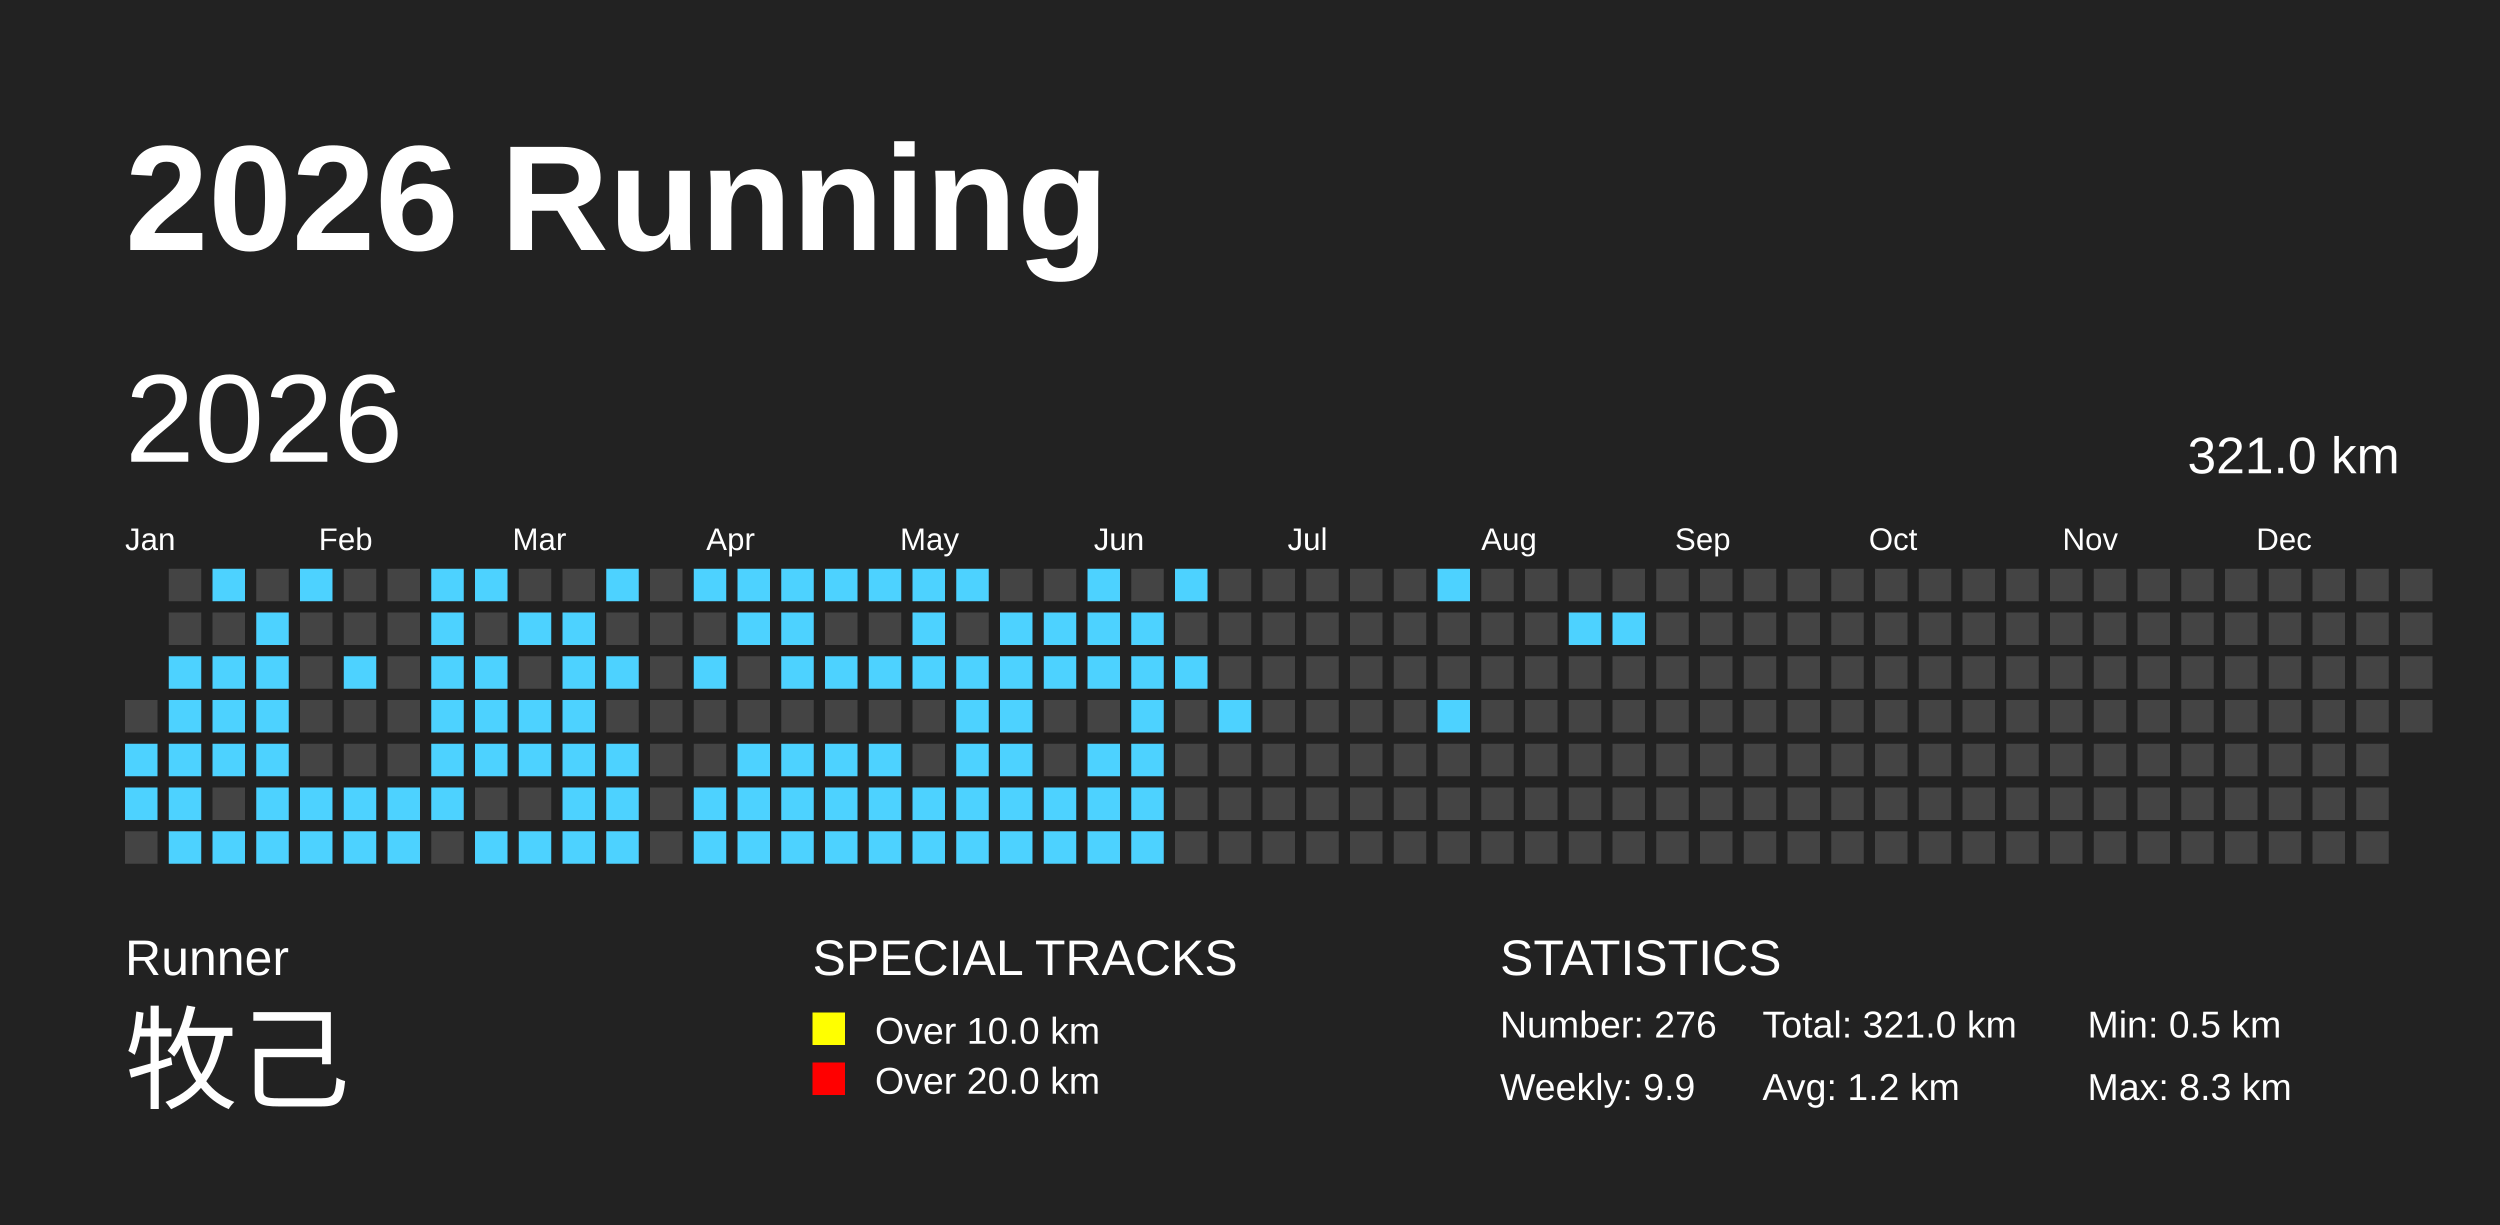
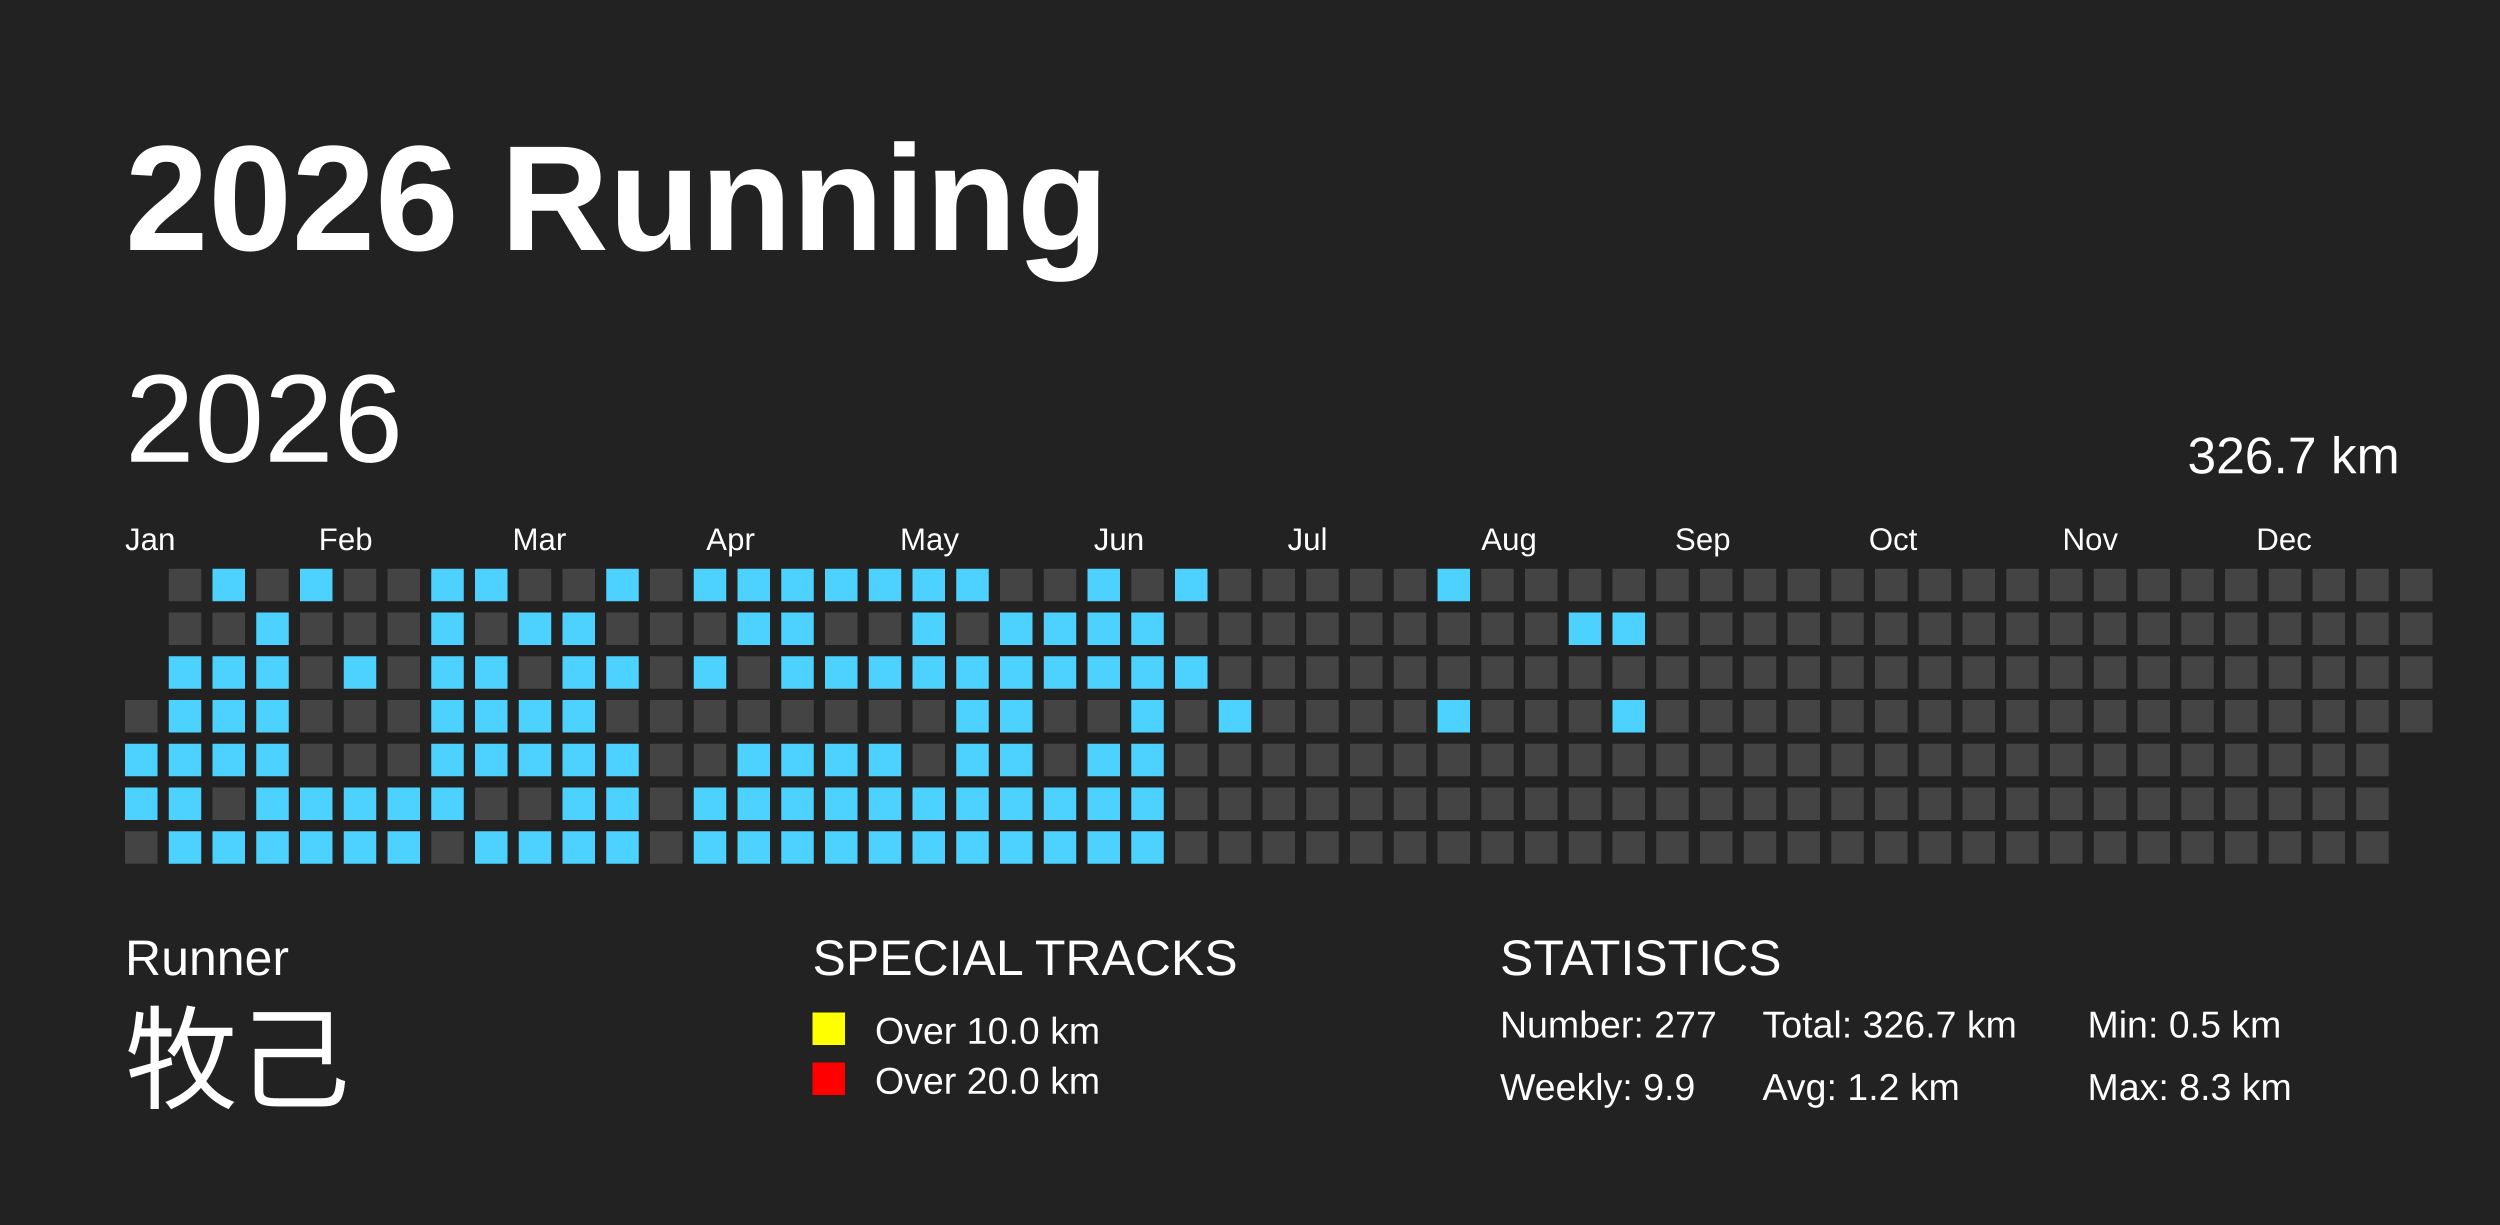
<svg xmlns="http://www.w3.org/2000/svg" baseProfile="full" height="98mm" version="1.1" viewBox="0,0,200,98" width="200mm">
  <defs />
  <rect fill="#222222" height="98" width="200" x="0" y="0" />
  <text fill="#FFFFFF" style="font-size:12px; font-family:Arial; font-weight:bold;" x="10" y="20">2026 Running</text>
  <text fill="#FFFFFF" style="font-size:4px; font-family:Arial" x="10" y="78">Runner</text>
  <text fill="#FFFFFF" style="font-size:9px; font-family:Arial" x="10" y="88">牧己</text>
  <text fill="#FFFFFF" style="font-size:4px; font-family:Arial" x="65" y="78">SPECIAL TRACKS</text>
  <rect fill="yellow" height="2.6" width="2.6" x="65" y="81" />
  <text fill="#FFFFFF" style="font-size:3px; font-family:Arial" x="70" y="83.5">Over 10.0 km</text>
  <rect fill="red" height="2.6" width="2.6" x="65" y="85" />
  <text fill="#FFFFFF" style="font-size:3px; font-family:Arial" x="70" y="87.5">Over 20.0 km</text>
  <text fill="#FFFFFF" style="font-size:4px; font-family:Arial" x="120" y="78">STATISTICS</text>
-   <text fill="#FFFFFF" style="font-size:3px; font-family:Arial" x="120" y="83">Number: 276</text>
+   <text fill="#FFFFFF" style="font-size:3px; font-family:Arial" x="120" y="83">Number: 277</text>
  <text fill="#FFFFFF" style="font-size:3px; font-family:Arial" x="120" y="88">Weekly: 9.9</text>
-   <text fill="#FFFFFF" style="font-size:3px; font-family:Arial" x="141" y="83">Total: 321.0 km</text>
+   <text fill="#FFFFFF" style="font-size:3px; font-family:Arial" x="141" y="83">Total: 326.7 km</text>
  <text fill="#FFFFFF" style="font-size:3px; font-family:Arial" x="141" y="88">Avg: 1.2 km</text>
  <text fill="#FFFFFF" style="font-size:3px; font-family:Arial" x="167" y="83">Min: 0.5 km</text>
  <text fill="#FFFFFF" style="font-size:3px; font-family:Arial" x="167" y="88">Max: 8.3 km</text>
  <text dominant-baseline="hanging" fill="#FFFFFF" style="font-size:10.0px; font-family:Arial;" x="10" y="30">2026</text>
-   <text dominant-baseline="hanging" fill="#FFFFFF" style="font-size:4.125px; font-family:Arial;" x="175" y="35">321.0 km</text>
+   <text dominant-baseline="hanging" fill="#FFFFFF" style="font-size:4.125px; font-family:Arial;" x="175" y="35">326.7 km</text>
  <text fill="#FFFFFF" style="font-size:2.5px; font-family:Arial" x="10.0" y="44">Jan</text>
  <text fill="#FFFFFF" style="font-size:2.5px; font-family:Arial" x="25.5" y="44">Feb</text>
  <text fill="#FFFFFF" style="font-size:2.5px; font-family:Arial" x="41.0" y="44">Mar</text>
  <text fill="#FFFFFF" style="font-size:2.5px; font-family:Arial" x="56.5" y="44">Apr</text>
  <text fill="#FFFFFF" style="font-size:2.5px; font-family:Arial" x="72.0" y="44">May</text>
  <text fill="#FFFFFF" style="font-size:2.5px; font-family:Arial" x="87.5" y="44">Jun</text>
  <text fill="#FFFFFF" style="font-size:2.5px; font-family:Arial" x="103.0" y="44">Jul</text>
  <text fill="#FFFFFF" style="font-size:2.5px; font-family:Arial" x="118.5" y="44">Aug</text>
  <text fill="#FFFFFF" style="font-size:2.5px; font-family:Arial" x="134.0" y="44">Sep</text>
  <text fill="#FFFFFF" style="font-size:2.5px; font-family:Arial" x="149.5" y="44">Oct</text>
  <text fill="#FFFFFF" style="font-size:2.5px; font-family:Arial" x="165.0" y="44">Nov</text>
  <text fill="#FFFFFF" style="font-size:2.5px; font-family:Arial" x="180.5" y="44">Dec</text>
  <rect fill="#444444" height="2.6" width="2.6" x="10.0" y="56.0" />
  <rect fill="#4DD2FF" height="2.6" width="2.6" x="10.0" y="59.5" />
  <rect fill="#4DD2FF" height="2.6" width="2.6" x="10.0" y="63.0" />
  <rect fill="#444444" height="2.6" width="2.6" x="10.0" y="66.5" />
  <rect fill="#444444" height="2.6" width="2.6" x="13.5" y="45.5" />
  <rect fill="#444444" height="2.6" width="2.6" x="13.5" y="49.0" />
  <rect fill="#4DD2FF" height="2.6" width="2.6" x="13.5" y="52.5" />
  <rect fill="#4DD2FF" height="2.6" width="2.6" x="13.5" y="56.0" />
  <rect fill="#4DD2FF" height="2.6" width="2.6" x="13.5" y="59.5" />
  <rect fill="#4DD2FF" height="2.6" width="2.6" x="13.5" y="63.0" />
  <rect fill="#4DD2FF" height="2.6" width="2.6" x="13.5" y="66.5" />
  <rect fill="#4DD2FF" height="2.6" width="2.6" x="17.0" y="45.5" />
  <rect fill="#444444" height="2.6" width="2.6" x="17.0" y="49.0" />
  <rect fill="#4DD2FF" height="2.6" width="2.6" x="17.0" y="52.5" />
  <rect fill="#4DD2FF" height="2.6" width="2.6" x="17.0" y="56.0" />
  <rect fill="#4DD2FF" height="2.6" width="2.6" x="17.0" y="59.5" />
  <rect fill="#444444" height="2.6" width="2.6" x="17.0" y="63.0" />
  <rect fill="#4DD2FF" height="2.6" width="2.6" x="17.0" y="66.5" />
  <rect fill="#444444" height="2.6" width="2.6" x="20.5" y="45.5" />
  <rect fill="#4DD2FF" height="2.6" width="2.6" x="20.5" y="49.0" />
  <rect fill="#4DD2FF" height="2.6" width="2.6" x="20.5" y="52.5" />
  <rect fill="#4DD2FF" height="2.6" width="2.6" x="20.5" y="56.0" />
  <rect fill="#4DD2FF" height="2.6" width="2.6" x="20.5" y="59.5" />
  <rect fill="#4DD2FF" height="2.6" width="2.6" x="20.5" y="63.0" />
  <rect fill="#4DD2FF" height="2.6" width="2.6" x="20.5" y="66.5" />
  <rect fill="#4DD2FF" height="2.6" width="2.6" x="24.0" y="45.5" />
  <rect fill="#444444" height="2.6" width="2.6" x="24.0" y="49.0" />
  <rect fill="#444444" height="2.6" width="2.6" x="24.0" y="52.5" />
  <rect fill="#444444" height="2.6" width="2.6" x="24.0" y="56.0" />
  <rect fill="#444444" height="2.6" width="2.6" x="24.0" y="59.5" />
  <rect fill="#4DD2FF" height="2.6" width="2.6" x="24.0" y="63.0" />
  <rect fill="#4DD2FF" height="2.6" width="2.6" x="24.0" y="66.5" />
  <rect fill="#444444" height="2.6" width="2.6" x="27.5" y="45.5" />
  <rect fill="#444444" height="2.6" width="2.6" x="27.5" y="49.0" />
  <rect fill="#4DD2FF" height="2.6" width="2.6" x="27.5" y="52.5" />
  <rect fill="#444444" height="2.6" width="2.6" x="27.5" y="56.0" />
  <rect fill="#444444" height="2.6" width="2.6" x="27.5" y="59.5" />
  <rect fill="#4DD2FF" height="2.6" width="2.6" x="27.5" y="63.0" />
  <rect fill="#4DD2FF" height="2.6" width="2.6" x="27.5" y="66.5" />
  <rect fill="#444444" height="2.6" width="2.6" x="31.0" y="45.5" />
  <rect fill="#444444" height="2.6" width="2.6" x="31.0" y="49.0" />
  <rect fill="#444444" height="2.6" width="2.6" x="31.0" y="52.5" />
  <rect fill="#444444" height="2.6" width="2.6" x="31.0" y="56.0" />
  <rect fill="#444444" height="2.6" width="2.6" x="31.0" y="59.5" />
  <rect fill="#4DD2FF" height="2.6" width="2.6" x="31.0" y="63.0" />
  <rect fill="#4DD2FF" height="2.6" width="2.6" x="31.0" y="66.5" />
  <rect fill="#4DD2FF" height="2.6" width="2.6" x="34.5" y="45.5" />
  <rect fill="#4DD2FF" height="2.6" width="2.6" x="34.5" y="49.0" />
  <rect fill="#4DD2FF" height="2.6" width="2.6" x="34.5" y="52.5" />
  <rect fill="#4DD2FF" height="2.6" width="2.6" x="34.5" y="56.0" />
  <rect fill="#4DD2FF" height="2.6" width="2.6" x="34.5" y="59.5" />
  <rect fill="#4DD2FF" height="2.6" width="2.6" x="34.5" y="63.0" />
  <rect fill="#444444" height="2.6" width="2.6" x="34.5" y="66.5" />
  <rect fill="#4DD2FF" height="2.6" width="2.6" x="38.0" y="45.5" />
  <rect fill="#444444" height="2.6" width="2.6" x="38.0" y="49.0" />
  <rect fill="#4DD2FF" height="2.6" width="2.6" x="38.0" y="52.5" />
  <rect fill="#4DD2FF" height="2.6" width="2.6" x="38.0" y="56.0" />
  <rect fill="#4DD2FF" height="2.6" width="2.6" x="38.0" y="59.5" />
  <rect fill="#444444" height="2.6" width="2.6" x="38.0" y="63.0" />
  <rect fill="#4DD2FF" height="2.6" width="2.6" x="38.0" y="66.5" />
  <rect fill="#444444" height="2.6" width="2.6" x="41.5" y="45.5" />
  <rect fill="#4DD2FF" height="2.6" width="2.6" x="41.5" y="49.0" />
  <rect fill="#444444" height="2.6" width="2.6" x="41.5" y="52.5" />
  <rect fill="#4DD2FF" height="2.6" width="2.6" x="41.5" y="56.0" />
  <rect fill="#4DD2FF" height="2.6" width="2.6" x="41.5" y="59.5" />
  <rect fill="#444444" height="2.6" width="2.6" x="41.5" y="63.0" />
  <rect fill="#4DD2FF" height="2.6" width="2.6" x="41.5" y="66.5" />
  <rect fill="#444444" height="2.6" width="2.6" x="45.0" y="45.5" />
  <rect fill="#4DD2FF" height="2.6" width="2.6" x="45.0" y="49.0" />
  <rect fill="#4DD2FF" height="2.6" width="2.6" x="45.0" y="52.5" />
  <rect fill="#4DD2FF" height="2.6" width="2.6" x="45.0" y="56.0" />
  <rect fill="#4DD2FF" height="2.6" width="2.6" x="45.0" y="59.5" />
  <rect fill="#4DD2FF" height="2.6" width="2.6" x="45.0" y="63.0" />
  <rect fill="#4DD2FF" height="2.6" width="2.6" x="45.0" y="66.5" />
  <rect fill="#4DD2FF" height="2.6" width="2.6" x="48.5" y="45.5" />
  <rect fill="#444444" height="2.6" width="2.6" x="48.5" y="49.0" />
  <rect fill="#4DD2FF" height="2.6" width="2.6" x="48.5" y="52.5" />
  <rect fill="#444444" height="2.6" width="2.6" x="48.5" y="56.0" />
  <rect fill="#4DD2FF" height="2.6" width="2.6" x="48.5" y="59.5" />
  <rect fill="#4DD2FF" height="2.6" width="2.6" x="48.5" y="63.0" />
  <rect fill="#4DD2FF" height="2.6" width="2.6" x="48.5" y="66.5" />
  <rect fill="#444444" height="2.6" width="2.6" x="52.0" y="45.5" />
  <rect fill="#444444" height="2.6" width="2.6" x="52.0" y="49.0" />
  <rect fill="#444444" height="2.6" width="2.6" x="52.0" y="52.5" />
  <rect fill="#444444" height="2.6" width="2.6" x="52.0" y="56.0" />
  <rect fill="#444444" height="2.6" width="2.6" x="52.0" y="59.5" />
  <rect fill="#444444" height="2.6" width="2.6" x="52.0" y="63.0" />
  <rect fill="#444444" height="2.6" width="2.6" x="52.0" y="66.5" />
  <rect fill="#4DD2FF" height="2.6" width="2.6" x="55.5" y="45.5" />
  <rect fill="#444444" height="2.6" width="2.6" x="55.5" y="49.0" />
  <rect fill="#4DD2FF" height="2.6" width="2.6" x="55.5" y="52.5" />
  <rect fill="#444444" height="2.6" width="2.6" x="55.5" y="56.0" />
  <rect fill="#444444" height="2.6" width="2.6" x="55.5" y="59.5" />
  <rect fill="#4DD2FF" height="2.6" width="2.6" x="55.5" y="63.0" />
  <rect fill="#4DD2FF" height="2.6" width="2.6" x="55.5" y="66.5" />
  <rect fill="#4DD2FF" height="2.6" width="2.6" x="59.0" y="45.5" />
  <rect fill="#4DD2FF" height="2.6" width="2.6" x="59.0" y="49.0" />
  <rect fill="#444444" height="2.6" width="2.6" x="59.0" y="52.5" />
  <rect fill="#444444" height="2.6" width="2.6" x="59.0" y="56.0" />
  <rect fill="#4DD2FF" height="2.6" width="2.6" x="59.0" y="59.5" />
  <rect fill="#4DD2FF" height="2.6" width="2.6" x="59.0" y="63.0" />
  <rect fill="#4DD2FF" height="2.6" width="2.6" x="59.0" y="66.5" />
  <rect fill="#4DD2FF" height="2.6" width="2.6" x="62.5" y="45.5" />
  <rect fill="#4DD2FF" height="2.6" width="2.6" x="62.5" y="49.0" />
  <rect fill="#4DD2FF" height="2.6" width="2.6" x="62.5" y="52.5" />
  <rect fill="#444444" height="2.6" width="2.6" x="62.5" y="56.0" />
  <rect fill="#4DD2FF" height="2.6" width="2.6" x="62.5" y="59.5" />
  <rect fill="#4DD2FF" height="2.6" width="2.6" x="62.5" y="63.0" />
  <rect fill="#4DD2FF" height="2.6" width="2.6" x="62.5" y="66.5" />
  <rect fill="#4DD2FF" height="2.6" width="2.6" x="66.0" y="45.5" />
  <rect fill="#444444" height="2.6" width="2.6" x="66.0" y="49.0" />
  <rect fill="#4DD2FF" height="2.6" width="2.6" x="66.0" y="52.5" />
  <rect fill="#444444" height="2.6" width="2.6" x="66.0" y="56.0" />
  <rect fill="#4DD2FF" height="2.6" width="2.6" x="66.0" y="59.5" />
  <rect fill="#4DD2FF" height="2.6" width="2.6" x="66.0" y="63.0" />
  <rect fill="#4DD2FF" height="2.6" width="2.6" x="66.0" y="66.5" />
  <rect fill="#4DD2FF" height="2.6" width="2.6" x="69.5" y="45.5" />
  <rect fill="#444444" height="2.6" width="2.6" x="69.5" y="49.0" />
  <rect fill="#4DD2FF" height="2.6" width="2.6" x="69.5" y="52.5" />
  <rect fill="#444444" height="2.6" width="2.6" x="69.5" y="56.0" />
  <rect fill="#4DD2FF" height="2.6" width="2.6" x="69.5" y="59.5" />
  <rect fill="#4DD2FF" height="2.6" width="2.6" x="69.5" y="63.0" />
  <rect fill="#4DD2FF" height="2.6" width="2.6" x="69.5" y="66.5" />
  <rect fill="#4DD2FF" height="2.6" width="2.6" x="73.0" y="45.5" />
  <rect fill="#4DD2FF" height="2.6" width="2.6" x="73.0" y="49.0" />
  <rect fill="#4DD2FF" height="2.6" width="2.6" x="73.0" y="52.5" />
  <rect fill="#444444" height="2.6" width="2.6" x="73.0" y="56.0" />
  <rect fill="#444444" height="2.6" width="2.6" x="73.0" y="59.5" />
  <rect fill="#4DD2FF" height="2.6" width="2.6" x="73.0" y="63.0" />
  <rect fill="#4DD2FF" height="2.6" width="2.6" x="73.0" y="66.5" />
  <rect fill="#4DD2FF" height="2.6" width="2.6" x="76.5" y="45.5" />
  <rect fill="#444444" height="2.6" width="2.6" x="76.5" y="49.0" />
  <rect fill="#4DD2FF" height="2.6" width="2.6" x="76.5" y="52.5" />
  <rect fill="#4DD2FF" height="2.6" width="2.6" x="76.5" y="56.0" />
  <rect fill="#4DD2FF" height="2.6" width="2.6" x="76.5" y="59.5" />
  <rect fill="#4DD2FF" height="2.6" width="2.6" x="76.5" y="63.0" />
  <rect fill="#4DD2FF" height="2.6" width="2.6" x="76.5" y="66.5" />
  <rect fill="#444444" height="2.6" width="2.6" x="80.0" y="45.5" />
  <rect fill="#4DD2FF" height="2.6" width="2.6" x="80.0" y="49.0" />
  <rect fill="#4DD2FF" height="2.6" width="2.6" x="80.0" y="52.5" />
  <rect fill="#4DD2FF" height="2.6" width="2.6" x="80.0" y="56.0" />
  <rect fill="#4DD2FF" height="2.6" width="2.6" x="80.0" y="59.5" />
  <rect fill="#4DD2FF" height="2.6" width="2.6" x="80.0" y="63.0" />
  <rect fill="#4DD2FF" height="2.6" width="2.6" x="80.0" y="66.5" />
  <rect fill="#444444" height="2.6" width="2.6" x="83.5" y="45.5" />
  <rect fill="#4DD2FF" height="2.6" width="2.6" x="83.5" y="49.0" />
  <rect fill="#4DD2FF" height="2.6" width="2.6" x="83.5" y="52.5" />
  <rect fill="#444444" height="2.6" width="2.6" x="83.5" y="56.0" />
  <rect fill="#444444" height="2.6" width="2.6" x="83.5" y="59.5" />
  <rect fill="#4DD2FF" height="2.6" width="2.6" x="83.5" y="63.0" />
  <rect fill="#4DD2FF" height="2.6" width="2.6" x="83.5" y="66.5" />
  <rect fill="#4DD2FF" height="2.6" width="2.6" x="87.0" y="45.5" />
  <rect fill="#4DD2FF" height="2.6" width="2.6" x="87.0" y="49.0" />
  <rect fill="#4DD2FF" height="2.6" width="2.6" x="87.0" y="52.5" />
  <rect fill="#444444" height="2.6" width="2.6" x="87.0" y="56.0" />
  <rect fill="#4DD2FF" height="2.6" width="2.6" x="87.0" y="59.5" />
  <rect fill="#4DD2FF" height="2.6" width="2.6" x="87.0" y="63.0" />
  <rect fill="#4DD2FF" height="2.6" width="2.6" x="87.0" y="66.5" />
  <rect fill="#444444" height="2.6" width="2.6" x="90.5" y="45.5" />
  <rect fill="#4DD2FF" height="2.6" width="2.6" x="90.5" y="49.0" />
  <rect fill="#4DD2FF" height="2.6" width="2.6" x="90.5" y="52.5" />
  <rect fill="#4DD2FF" height="2.6" width="2.6" x="90.5" y="56.0" />
  <rect fill="#4DD2FF" height="2.6" width="2.6" x="90.5" y="59.5" />
  <rect fill="#4DD2FF" height="2.6" width="2.6" x="90.5" y="63.0" />
  <rect fill="#4DD2FF" height="2.6" width="2.6" x="90.5" y="66.5" />
  <rect fill="#4DD2FF" height="2.6" width="2.6" x="94.0" y="45.5" />
  <rect fill="#444444" height="2.6" width="2.6" x="94.0" y="49.0" />
  <rect fill="#4DD2FF" height="2.6" width="2.6" x="94.0" y="52.5" />
  <rect fill="#444444" height="2.6" width="2.6" x="94.0" y="56.0" />
  <rect fill="#444444" height="2.6" width="2.6" x="94.0" y="59.5" />
  <rect fill="#444444" height="2.6" width="2.6" x="94.0" y="63.0" />
  <rect fill="#444444" height="2.6" width="2.6" x="94.0" y="66.5" />
  <rect fill="#444444" height="2.6" width="2.6" x="97.5" y="45.5" />
  <rect fill="#444444" height="2.6" width="2.6" x="97.5" y="49.0" />
  <rect fill="#444444" height="2.6" width="2.6" x="97.5" y="52.5" />
  <rect fill="#4DD2FF" height="2.6" width="2.6" x="97.5" y="56.0" />
  <rect fill="#444444" height="2.6" width="2.6" x="97.5" y="59.5" />
  <rect fill="#444444" height="2.6" width="2.6" x="97.5" y="63.0" />
  <rect fill="#444444" height="2.6" width="2.6" x="97.5" y="66.5" />
  <rect fill="#444444" height="2.6" width="2.6" x="101.0" y="45.5" />
  <rect fill="#444444" height="2.6" width="2.6" x="101.0" y="49.0" />
  <rect fill="#444444" height="2.6" width="2.6" x="101.0" y="52.5" />
  <rect fill="#444444" height="2.6" width="2.6" x="101.0" y="56.0" />
  <rect fill="#444444" height="2.6" width="2.6" x="101.0" y="59.5" />
  <rect fill="#444444" height="2.6" width="2.6" x="101.0" y="63.0" />
  <rect fill="#444444" height="2.6" width="2.6" x="101.0" y="66.5" />
  <rect fill="#444444" height="2.6" width="2.6" x="104.5" y="45.5" />
  <rect fill="#444444" height="2.6" width="2.6" x="104.5" y="49.0" />
  <rect fill="#444444" height="2.6" width="2.6" x="104.5" y="52.5" />
  <rect fill="#444444" height="2.6" width="2.6" x="104.5" y="56.0" />
  <rect fill="#444444" height="2.6" width="2.6" x="104.5" y="59.5" />
  <rect fill="#444444" height="2.6" width="2.6" x="104.5" y="63.0" />
  <rect fill="#444444" height="2.6" width="2.6" x="104.5" y="66.5" />
  <rect fill="#444444" height="2.6" width="2.6" x="108.0" y="45.5" />
  <rect fill="#444444" height="2.6" width="2.6" x="108.0" y="49.0" />
  <rect fill="#444444" height="2.6" width="2.6" x="108.0" y="52.5" />
  <rect fill="#444444" height="2.6" width="2.6" x="108.0" y="56.0" />
  <rect fill="#444444" height="2.6" width="2.6" x="108.0" y="59.5" />
  <rect fill="#444444" height="2.6" width="2.6" x="108.0" y="63.0" />
  <rect fill="#444444" height="2.6" width="2.6" x="108.0" y="66.5" />
  <rect fill="#444444" height="2.6" width="2.6" x="111.5" y="45.5" />
  <rect fill="#444444" height="2.6" width="2.6" x="111.5" y="49.0" />
  <rect fill="#444444" height="2.6" width="2.6" x="111.5" y="52.5" />
  <rect fill="#444444" height="2.6" width="2.6" x="111.5" y="56.0" />
  <rect fill="#444444" height="2.6" width="2.6" x="111.5" y="59.5" />
  <rect fill="#444444" height="2.6" width="2.6" x="111.5" y="63.0" />
  <rect fill="#444444" height="2.6" width="2.6" x="111.5" y="66.5" />
  <rect fill="#4DD2FF" height="2.6" width="2.6" x="115.0" y="45.5" />
  <rect fill="#444444" height="2.6" width="2.6" x="115.0" y="49.0" />
  <rect fill="#444444" height="2.6" width="2.6" x="115.0" y="52.5" />
  <rect fill="#4DD2FF" height="2.6" width="2.6" x="115.0" y="56.0" />
  <rect fill="#444444" height="2.6" width="2.6" x="115.0" y="59.5" />
  <rect fill="#444444" height="2.6" width="2.6" x="115.0" y="63.0" />
  <rect fill="#444444" height="2.6" width="2.6" x="115.0" y="66.5" />
  <rect fill="#444444" height="2.6" width="2.6" x="118.5" y="45.5" />
  <rect fill="#444444" height="2.6" width="2.6" x="118.5" y="49.0" />
  <rect fill="#444444" height="2.6" width="2.6" x="118.5" y="52.5" />
  <rect fill="#444444" height="2.6" width="2.6" x="118.5" y="56.0" />
  <rect fill="#444444" height="2.6" width="2.6" x="118.5" y="59.5" />
  <rect fill="#444444" height="2.6" width="2.6" x="118.5" y="63.0" />
  <rect fill="#444444" height="2.6" width="2.6" x="118.5" y="66.5" />
  <rect fill="#444444" height="2.6" width="2.6" x="122.0" y="45.5" />
  <rect fill="#444444" height="2.6" width="2.6" x="122.0" y="49.0" />
  <rect fill="#444444" height="2.6" width="2.6" x="122.0" y="52.5" />
  <rect fill="#444444" height="2.6" width="2.6" x="122.0" y="56.0" />
  <rect fill="#444444" height="2.6" width="2.6" x="122.0" y="59.5" />
  <rect fill="#444444" height="2.6" width="2.6" x="122.0" y="63.0" />
  <rect fill="#444444" height="2.6" width="2.6" x="122.0" y="66.5" />
  <rect fill="#444444" height="2.6" width="2.6" x="125.5" y="45.5" />
  <rect fill="#4DD2FF" height="2.6" width="2.6" x="125.5" y="49.0" />
  <rect fill="#444444" height="2.6" width="2.6" x="125.5" y="52.5" />
  <rect fill="#444444" height="2.6" width="2.6" x="125.5" y="56.0" />
  <rect fill="#444444" height="2.6" width="2.6" x="125.5" y="59.5" />
  <rect fill="#444444" height="2.6" width="2.6" x="125.5" y="63.0" />
  <rect fill="#444444" height="2.6" width="2.6" x="125.5" y="66.5" />
  <rect fill="#444444" height="2.6" width="2.6" x="129.0" y="45.5" />
  <rect fill="#4DD2FF" height="2.6" width="2.6" x="129.0" y="49.0" />
  <rect fill="#444444" height="2.6" width="2.6" x="129.0" y="52.5" />
-   <rect fill="#444444" height="2.6" width="2.6" x="129.0" y="56.0" />
+   <rect fill="#4DD2FF" height="2.6" width="2.6" x="129.0" y="56.0" />
  <rect fill="#444444" height="2.6" width="2.6" x="129.0" y="59.5" />
  <rect fill="#444444" height="2.6" width="2.6" x="129.0" y="63.0" />
  <rect fill="#444444" height="2.6" width="2.6" x="129.0" y="66.5" />
  <rect fill="#444444" height="2.6" width="2.6" x="132.5" y="45.5" />
  <rect fill="#444444" height="2.6" width="2.6" x="132.5" y="49.0" />
  <rect fill="#444444" height="2.6" width="2.6" x="132.5" y="52.5" />
  <rect fill="#444444" height="2.6" width="2.6" x="132.5" y="56.0" />
  <rect fill="#444444" height="2.6" width="2.6" x="132.5" y="59.5" />
  <rect fill="#444444" height="2.6" width="2.6" x="132.5" y="63.0" />
  <rect fill="#444444" height="2.6" width="2.6" x="132.5" y="66.5" />
  <rect fill="#444444" height="2.6" width="2.6" x="136.0" y="45.5" />
  <rect fill="#444444" height="2.6" width="2.6" x="136.0" y="49.0" />
  <rect fill="#444444" height="2.6" width="2.6" x="136.0" y="52.5" />
  <rect fill="#444444" height="2.6" width="2.6" x="136.0" y="56.0" />
  <rect fill="#444444" height="2.6" width="2.6" x="136.0" y="59.5" />
  <rect fill="#444444" height="2.6" width="2.6" x="136.0" y="63.0" />
  <rect fill="#444444" height="2.6" width="2.6" x="136.0" y="66.5" />
  <rect fill="#444444" height="2.6" width="2.6" x="139.5" y="45.5" />
  <rect fill="#444444" height="2.6" width="2.6" x="139.5" y="49.0" />
  <rect fill="#444444" height="2.6" width="2.6" x="139.5" y="52.5" />
  <rect fill="#444444" height="2.6" width="2.6" x="139.5" y="56.0" />
  <rect fill="#444444" height="2.6" width="2.6" x="139.5" y="59.5" />
  <rect fill="#444444" height="2.6" width="2.6" x="139.5" y="63.0" />
  <rect fill="#444444" height="2.6" width="2.6" x="139.5" y="66.5" />
  <rect fill="#444444" height="2.6" width="2.6" x="143.0" y="45.5" />
  <rect fill="#444444" height="2.6" width="2.6" x="143.0" y="49.0" />
  <rect fill="#444444" height="2.6" width="2.6" x="143.0" y="52.5" />
  <rect fill="#444444" height="2.6" width="2.6" x="143.0" y="56.0" />
  <rect fill="#444444" height="2.6" width="2.6" x="143.0" y="59.5" />
  <rect fill="#444444" height="2.6" width="2.6" x="143.0" y="63.0" />
  <rect fill="#444444" height="2.6" width="2.6" x="143.0" y="66.5" />
  <rect fill="#444444" height="2.6" width="2.6" x="146.5" y="45.5" />
  <rect fill="#444444" height="2.6" width="2.6" x="146.5" y="49.0" />
  <rect fill="#444444" height="2.6" width="2.6" x="146.5" y="52.5" />
  <rect fill="#444444" height="2.6" width="2.6" x="146.5" y="56.0" />
  <rect fill="#444444" height="2.6" width="2.6" x="146.5" y="59.5" />
  <rect fill="#444444" height="2.6" width="2.6" x="146.5" y="63.0" />
  <rect fill="#444444" height="2.6" width="2.6" x="146.5" y="66.5" />
  <rect fill="#444444" height="2.6" width="2.6" x="150.0" y="45.5" />
  <rect fill="#444444" height="2.6" width="2.6" x="150.0" y="49.0" />
  <rect fill="#444444" height="2.6" width="2.6" x="150.0" y="52.5" />
  <rect fill="#444444" height="2.6" width="2.6" x="150.0" y="56.0" />
  <rect fill="#444444" height="2.6" width="2.6" x="150.0" y="59.5" />
  <rect fill="#444444" height="2.6" width="2.6" x="150.0" y="63.0" />
  <rect fill="#444444" height="2.6" width="2.6" x="150.0" y="66.5" />
  <rect fill="#444444" height="2.6" width="2.6" x="153.5" y="45.5" />
  <rect fill="#444444" height="2.6" width="2.6" x="153.5" y="49.0" />
  <rect fill="#444444" height="2.6" width="2.6" x="153.5" y="52.5" />
  <rect fill="#444444" height="2.6" width="2.6" x="153.5" y="56.0" />
  <rect fill="#444444" height="2.6" width="2.6" x="153.5" y="59.5" />
  <rect fill="#444444" height="2.6" width="2.6" x="153.5" y="63.0" />
  <rect fill="#444444" height="2.6" width="2.6" x="153.5" y="66.5" />
  <rect fill="#444444" height="2.6" width="2.6" x="157.0" y="45.5" />
  <rect fill="#444444" height="2.6" width="2.6" x="157.0" y="49.0" />
  <rect fill="#444444" height="2.6" width="2.6" x="157.0" y="52.5" />
  <rect fill="#444444" height="2.6" width="2.6" x="157.0" y="56.0" />
  <rect fill="#444444" height="2.6" width="2.6" x="157.0" y="59.5" />
  <rect fill="#444444" height="2.6" width="2.6" x="157.0" y="63.0" />
  <rect fill="#444444" height="2.6" width="2.6" x="157.0" y="66.5" />
  <rect fill="#444444" height="2.6" width="2.6" x="160.5" y="45.5" />
  <rect fill="#444444" height="2.6" width="2.6" x="160.5" y="49.0" />
  <rect fill="#444444" height="2.6" width="2.6" x="160.5" y="52.5" />
  <rect fill="#444444" height="2.6" width="2.6" x="160.5" y="56.0" />
  <rect fill="#444444" height="2.6" width="2.6" x="160.5" y="59.5" />
  <rect fill="#444444" height="2.6" width="2.6" x="160.5" y="63.0" />
  <rect fill="#444444" height="2.6" width="2.6" x="160.5" y="66.5" />
  <rect fill="#444444" height="2.6" width="2.6" x="164.0" y="45.5" />
  <rect fill="#444444" height="2.6" width="2.6" x="164.0" y="49.0" />
  <rect fill="#444444" height="2.6" width="2.6" x="164.0" y="52.5" />
  <rect fill="#444444" height="2.6" width="2.6" x="164.0" y="56.0" />
  <rect fill="#444444" height="2.6" width="2.6" x="164.0" y="59.5" />
  <rect fill="#444444" height="2.6" width="2.6" x="164.0" y="63.0" />
  <rect fill="#444444" height="2.6" width="2.6" x="164.0" y="66.5" />
  <rect fill="#444444" height="2.6" width="2.6" x="167.5" y="45.5" />
  <rect fill="#444444" height="2.6" width="2.6" x="167.5" y="49.0" />
  <rect fill="#444444" height="2.6" width="2.6" x="167.5" y="52.5" />
  <rect fill="#444444" height="2.6" width="2.6" x="167.5" y="56.0" />
  <rect fill="#444444" height="2.6" width="2.6" x="167.5" y="59.5" />
  <rect fill="#444444" height="2.6" width="2.6" x="167.5" y="63.0" />
  <rect fill="#444444" height="2.6" width="2.6" x="167.5" y="66.5" />
  <rect fill="#444444" height="2.6" width="2.6" x="171.0" y="45.5" />
  <rect fill="#444444" height="2.6" width="2.6" x="171.0" y="49.0" />
  <rect fill="#444444" height="2.6" width="2.6" x="171.0" y="52.5" />
  <rect fill="#444444" height="2.6" width="2.6" x="171.0" y="56.0" />
  <rect fill="#444444" height="2.6" width="2.6" x="171.0" y="59.5" />
  <rect fill="#444444" height="2.6" width="2.6" x="171.0" y="63.0" />
  <rect fill="#444444" height="2.6" width="2.6" x="171.0" y="66.5" />
  <rect fill="#444444" height="2.6" width="2.6" x="174.5" y="45.5" />
  <rect fill="#444444" height="2.6" width="2.6" x="174.5" y="49.0" />
  <rect fill="#444444" height="2.6" width="2.6" x="174.5" y="52.5" />
  <rect fill="#444444" height="2.6" width="2.6" x="174.5" y="56.0" />
  <rect fill="#444444" height="2.6" width="2.6" x="174.5" y="59.5" />
  <rect fill="#444444" height="2.6" width="2.6" x="174.5" y="63.0" />
  <rect fill="#444444" height="2.6" width="2.6" x="174.5" y="66.5" />
  <rect fill="#444444" height="2.6" width="2.6" x="178.0" y="45.5" />
  <rect fill="#444444" height="2.6" width="2.6" x="178.0" y="49.0" />
  <rect fill="#444444" height="2.6" width="2.6" x="178.0" y="52.5" />
  <rect fill="#444444" height="2.6" width="2.6" x="178.0" y="56.0" />
  <rect fill="#444444" height="2.6" width="2.6" x="178.0" y="59.5" />
  <rect fill="#444444" height="2.6" width="2.6" x="178.0" y="63.0" />
  <rect fill="#444444" height="2.6" width="2.6" x="178.0" y="66.5" />
  <rect fill="#444444" height="2.6" width="2.6" x="181.5" y="45.5" />
  <rect fill="#444444" height="2.6" width="2.6" x="181.5" y="49.0" />
  <rect fill="#444444" height="2.6" width="2.6" x="181.5" y="52.5" />
  <rect fill="#444444" height="2.6" width="2.6" x="181.5" y="56.0" />
  <rect fill="#444444" height="2.6" width="2.6" x="181.5" y="59.5" />
  <rect fill="#444444" height="2.6" width="2.6" x="181.5" y="63.0" />
  <rect fill="#444444" height="2.6" width="2.6" x="181.5" y="66.5" />
  <rect fill="#444444" height="2.6" width="2.6" x="185.0" y="45.5" />
  <rect fill="#444444" height="2.6" width="2.6" x="185.0" y="49.0" />
  <rect fill="#444444" height="2.6" width="2.6" x="185.0" y="52.5" />
  <rect fill="#444444" height="2.6" width="2.6" x="185.0" y="56.0" />
  <rect fill="#444444" height="2.6" width="2.6" x="185.0" y="59.5" />
  <rect fill="#444444" height="2.6" width="2.6" x="185.0" y="63.0" />
  <rect fill="#444444" height="2.6" width="2.6" x="185.0" y="66.5" />
  <rect fill="#444444" height="2.6" width="2.6" x="188.5" y="45.5" />
  <rect fill="#444444" height="2.6" width="2.6" x="188.5" y="49.0" />
  <rect fill="#444444" height="2.6" width="2.6" x="188.5" y="52.5" />
  <rect fill="#444444" height="2.6" width="2.6" x="188.5" y="56.0" />
  <rect fill="#444444" height="2.6" width="2.6" x="188.5" y="59.5" />
  <rect fill="#444444" height="2.6" width="2.6" x="188.5" y="63.0" />
  <rect fill="#444444" height="2.6" width="2.6" x="188.5" y="66.5" />
  <rect fill="#444444" height="2.6" width="2.6" x="192.0" y="45.5" />
  <rect fill="#444444" height="2.6" width="2.6" x="192.0" y="49.0" />
  <rect fill="#444444" height="2.6" width="2.6" x="192.0" y="52.5" />
  <rect fill="#444444" height="2.6" width="2.6" x="192.0" y="56.0" />
</svg>
